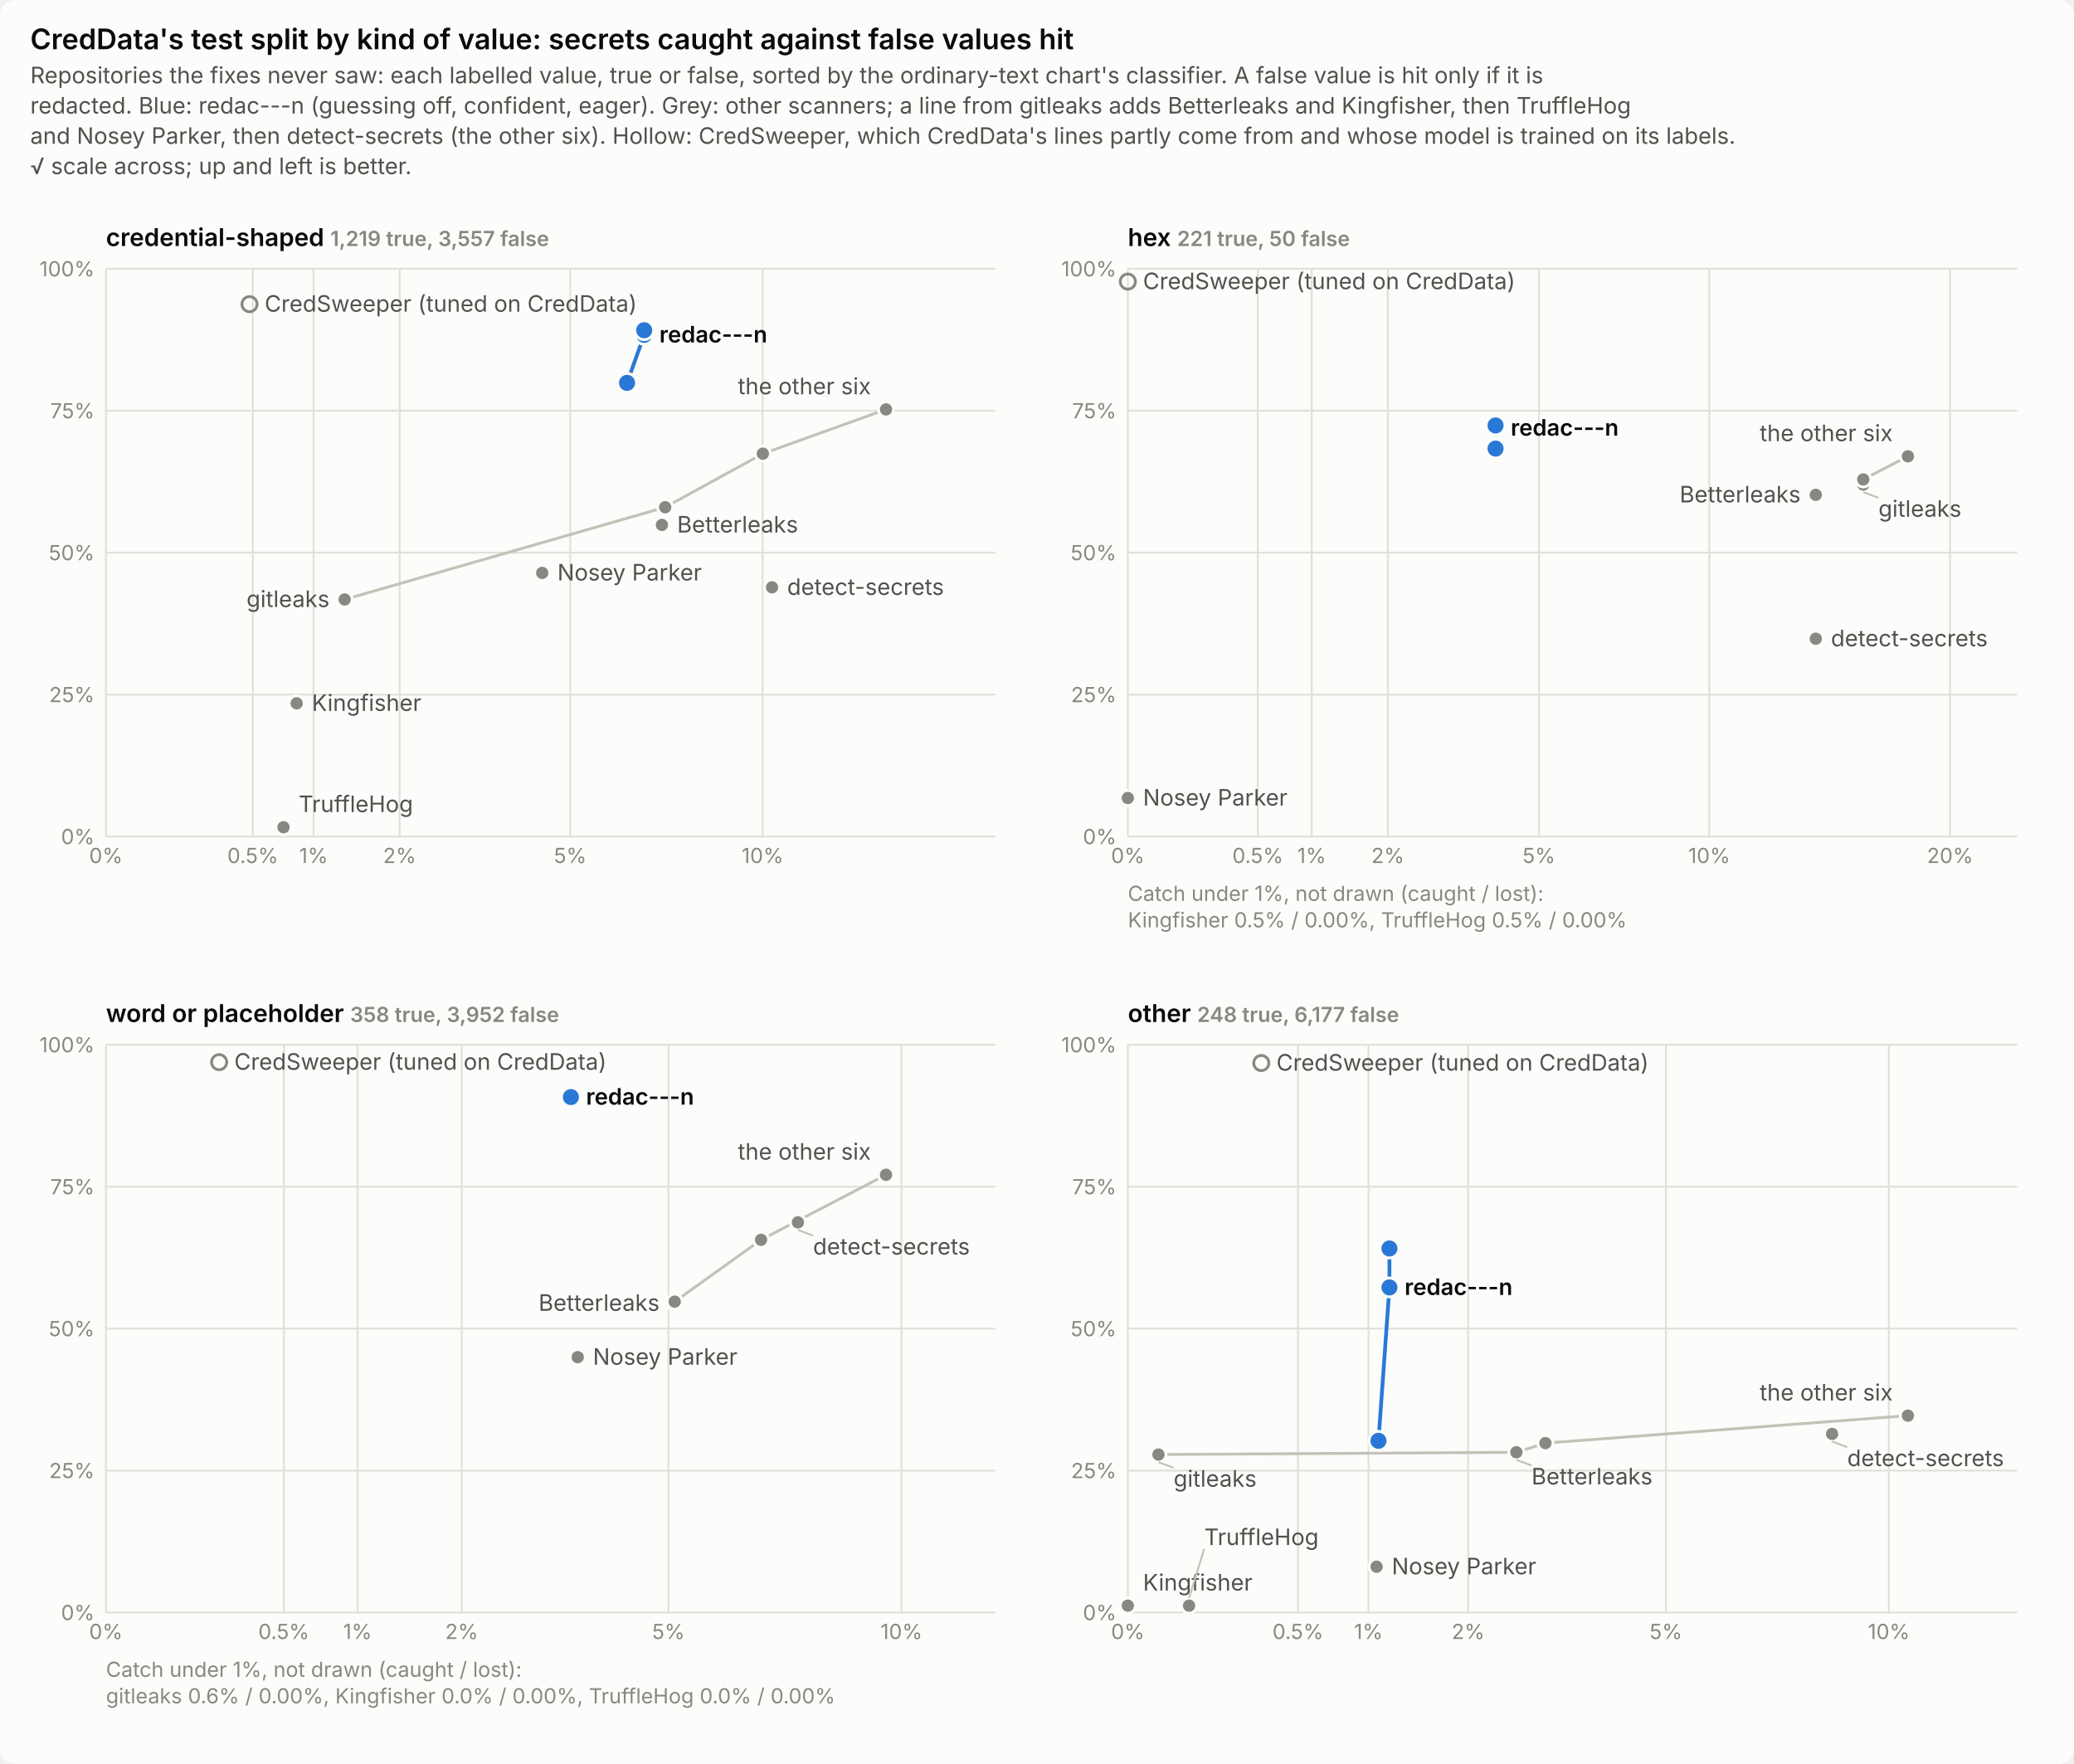
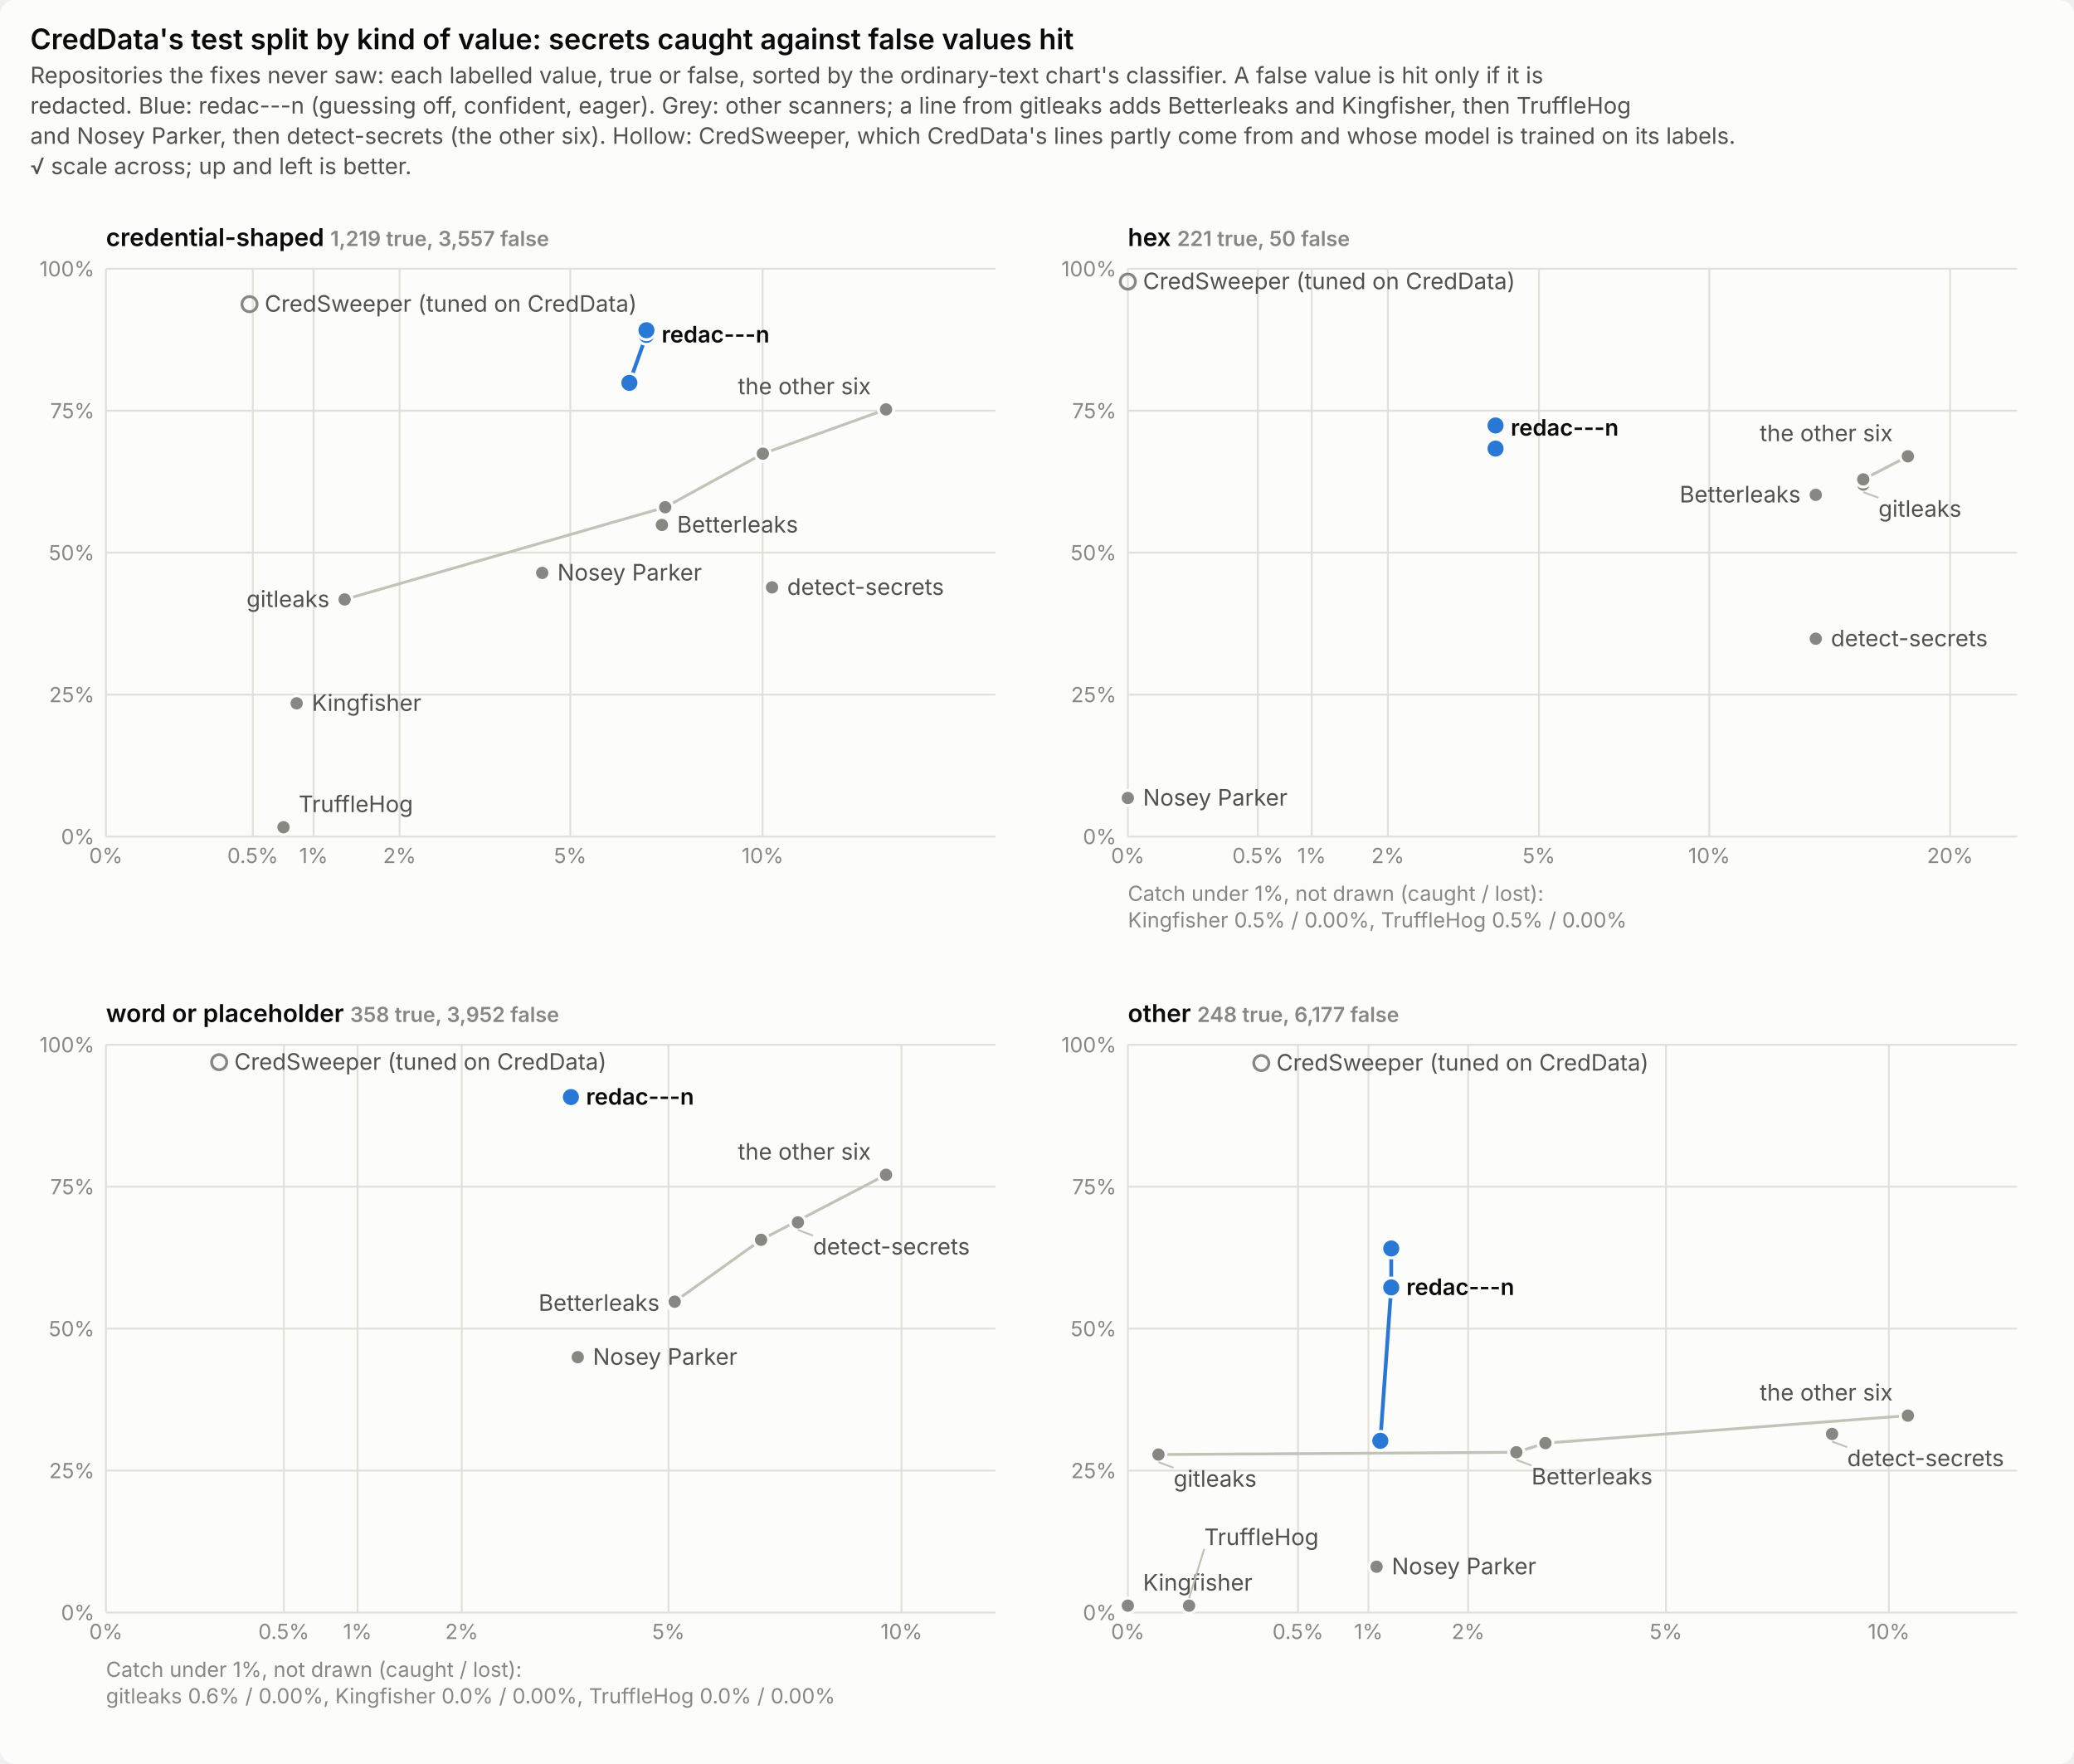
<svg xmlns="http://www.w3.org/2000/svg" viewBox="0 0 1096 932" width="1096" height="932" role="img" aria-labelledby="t">
  <style>
.bg { fill: #fcfcfb; } .accent { fill: #2a78d6; } .accent-line { stroke: #2a78d6; } .other { fill: #898781; }
.hollow { fill: none; stroke: #898781; } .chain { fill: none; stroke: #c3c2b7; stroke-width: 1.5; }
.k0 { fill: #2a78d6; } .k1 { fill: #eb6834; } .k2 { fill: #1baf7a; } .k3 { fill: #b9b8b2; } .gap { stroke: #fcfcfb; stroke-width: 2; }
.ring { stroke: #fcfcfb; } .grid { stroke: #e1e0d9; stroke-width: 1; } .axis, .lead { stroke: #c3c2b7; stroke-width: 1; }
text { font-family: system-ui, -apple-system, "Segoe UI", sans-serif; fill: #52514e; font-size: 12px; }
.title { fill: #0b0b0b; font-size: 15px; font-weight: 600; } .panel { fill: #0b0b0b; font-size: 13px; font-weight: 600; }
.tick { fill: #898781; font-size: 11px; font-variant-numeric: tabular-nums; }
.ours { fill: #0b0b0b; font-weight: 600; }
@media (prefers-color-scheme: dark) {
  .bg { fill: #1a1a19; } .accent { fill: #3987e5; } .accent-line { stroke: #3987e5; } .ring { stroke: #1a1a19; }
  .other { fill: #a3a29c; } .hollow { stroke: #a3a29c; } .chain { stroke: #4a4a47; }
  .k0 { fill: #3987e5; } .k1 { fill: #d95926; } .k2 { fill: #199e70; } .k3 { fill: #5e5d58; } .gap { stroke: #1a1a19; }
  .grid { stroke: #2c2c2a; } .axis, .lead { stroke: #383835; }
  text { fill: #c3c2b7; } .title, .panel, .ours { fill: #ffffff; }
}
</style>
  <rect width="1096" height="932" rx="8" class="bg" />
  <text x="16" y="26" class="title">CredData's test split by kind of value: secrets caught against false values hit</text>
  <text x="16" y="44">Repositories the fixes never saw: each labelled value, true or false, sorted by the ordinary-text chart's classifier. A false value is hit only if it is</text>
  <text x="16" y="60">redacted. Blue: redac---n (guessing off, confident, eager). Grey: other scanners; a line from gitleaks adds Betterleaks and Kingfisher, then TruffleHog</text>
  <text x="16" y="76">and Nosey Parker, then detect-secrets (the other six). Hollow: CredSweeper, which CredData's lines partly come from and whose model is trained on its labels.</text>
  <text x="16" y="92">√ scale across; up and left is better.</text>
  <text x="56" y="130" class="panel">credential-shaped <tspan class="tick">1,219 true, 3,557 false</tspan>
  </text>
  <line class="grid" x1="56" x2="526" y1="442" y2="442" />
  <text class="tick" x="50" y="446" text-anchor="end">0%</text>
  <line class="grid" x1="56" x2="526" y1="367" y2="367" />
  <text class="tick" x="50" y="371" text-anchor="end">25%</text>
  <line class="grid" x1="56" x2="526" y1="292" y2="292" />
  <text class="tick" x="50" y="296" text-anchor="end">50%</text>
  <line class="grid" x1="56" x2="526" y1="217" y2="217" />
  <text class="tick" x="50" y="221" text-anchor="end">75%</text>
  <line class="grid" x1="56" x2="526" y1="142" y2="142" />
  <text class="tick" x="50" y="146" text-anchor="end">100%</text>
  <line class="grid" x1="402.989" x2="402.989" y1="142" y2="442" />
  <text class="tick" x="402.989" y="456" text-anchor="middle">10%</text>
  <line class="grid" x1="301.359" x2="301.359" y1="142" y2="442" />
  <text class="tick" x="301.359" y="456" text-anchor="middle">5%</text>
  <line class="grid" x1="211.178" x2="211.178" y1="142" y2="442" />
  <text class="tick" x="211.178" y="456" text-anchor="middle">2%</text>
  <line class="grid" x1="165.728" x2="165.728" y1="142" y2="442" />
  <text class="tick" x="165.728" y="456" text-anchor="middle">1%</text>
  <line class="grid" x1="133.589" x2="133.589" y1="142" y2="442" />
  <text class="tick" x="133.589" y="456" text-anchor="middle">0.5%</text>
  <line class="grid" x1="56" x2="56" y1="142" y2="442" />
  <text class="tick" x="56" y="456" text-anchor="middle">0%</text>
  <polyline fill="none" class="chain" stroke-width="2" points="182.131,316.733 351.518,268.005 403.136,239.703 468.217,216.323" />
-   <polyline fill="none" class="accent-line" stroke-width="2" points="331.358,202.295 340.429,176.947 340.429,174.486" />
+   <polyline fill="none" class="accent-line" stroke-width="2" points="332.585,202.295 341.616,176.947 341.616,174.486" />
  <circle cx="182.131" cy="316.733" r="4" class="other ring" stroke-width="1.5" />
  <circle cx="349.795" cy="277.357" r="4" class="other ring" stroke-width="1.5" />
  <circle cx="156.771" cy="371.614" r="4" class="other ring" stroke-width="1.5" />
  <circle cx="149.813" cy="437.078" r="4" class="other ring" stroke-width="1.5" />
  <circle cx="286.528" cy="302.705" r="4" class="other ring" stroke-width="1.5" />
  <circle cx="407.977" cy="310.335" r="4" class="other ring" stroke-width="1.5" />
  <circle cx="131.858" cy="160.704" r="4" class="hollow" stroke-width="1.5" />
  <circle cx="351.518" cy="268.005" r="4" class="other ring" stroke-width="1.5" />
  <circle cx="403.136" cy="239.703" r="4" class="other ring" stroke-width="1.5" />
  <circle cx="468.217" cy="216.323" r="4" class="other ring" stroke-width="1.5" />
-   <circle cx="331.358" cy="202.295" r="5" class="accent ring" stroke-width="1.5" />
-   <circle cx="340.429" cy="176.947" r="5" class="accent ring" stroke-width="1.5" />
-   <circle cx="340.429" cy="174.486" r="5" class="accent ring" stroke-width="1.5" />
-   <text x="348.429" y="180.947" text-anchor="start" class="ours" font-size="11">redac---n</text>
+   <circle cx="332.585" cy="202.295" r="5" class="accent ring" stroke-width="1.5" />
+   <circle cx="341.616" cy="176.947" r="5" class="accent ring" stroke-width="1.5" />
+   <circle cx="341.616" cy="174.486" r="5" class="accent ring" stroke-width="1.5" />
+   <text x="349.616" y="180.947" text-anchor="start" class="ours" font-size="11">redac---n</text>
  <text x="139.858" y="164.704" text-anchor="start" font-size="11">CredSweeper (tuned on CredData)</text>
  <text x="460.217" y="208.323" text-anchor="end" font-size="11">the other six</text>
  <text x="357.795" y="281.357" text-anchor="start" font-size="11">Betterleaks</text>
  <text x="294.528" y="306.705" text-anchor="start" font-size="11">Nosey Parker</text>
  <text x="415.977" y="314.335" text-anchor="start" font-size="11">detect-secrets</text>
  <text x="174.131" y="320.733" text-anchor="end" font-size="11">gitleaks</text>
  <text x="164.771" y="375.614" text-anchor="start" font-size="11">Kingfisher</text>
  <text x="157.813" y="429.078" text-anchor="start" font-size="11">TruffleHog</text>
  <text x="596" y="130" class="panel">hex <tspan class="tick">221 true, 50 false</tspan>
  </text>
  <line class="grid" x1="596" x2="1066" y1="442" y2="442" />
  <text class="tick" x="590" y="446" text-anchor="end">0%</text>
  <line class="grid" x1="596" x2="1066" y1="367" y2="367" />
  <text class="tick" x="590" y="371" text-anchor="end">25%</text>
  <line class="grid" x1="596" x2="1066" y1="292" y2="292" />
  <text class="tick" x="590" y="296" text-anchor="end">50%</text>
  <line class="grid" x1="596" x2="1066" y1="217" y2="217" />
  <text class="tick" x="590" y="221" text-anchor="end">75%</text>
  <line class="grid" x1="596" x2="1066" y1="142" y2="142" />
  <text class="tick" x="590" y="146" text-anchor="end">100%</text>
  <line class="grid" x1="1030.515" x2="1030.515" y1="142" y2="442" />
  <text class="tick" x="1030.515" y="456" text-anchor="middle">20%</text>
  <line class="grid" x1="903.249" x2="903.249" y1="142" y2="442" />
  <text class="tick" x="903.249" y="456" text-anchor="middle">10%</text>
  <line class="grid" x1="813.258" x2="813.258" y1="142" y2="442" />
  <text class="tick" x="813.258" y="456" text-anchor="middle">5%</text>
  <line class="grid" x1="733.406" x2="733.406" y1="142" y2="442" />
  <text class="tick" x="733.406" y="456" text-anchor="middle">2%</text>
  <line class="grid" x1="693.161" x2="693.161" y1="142" y2="442" />
  <text class="tick" x="693.161" y="456" text-anchor="middle">1%</text>
  <line class="grid" x1="664.703" x2="664.703" y1="142" y2="442" />
  <text class="tick" x="664.703" y="456" text-anchor="middle">0.5%</text>
  <line class="grid" x1="596" x2="596" y1="142" y2="442" />
  <text class="tick" x="596" y="456" text-anchor="middle">0%</text>
  <polyline fill="none" class="chain" stroke-width="2" points="984.642,256.027 984.642,256.027 984.642,253.312 1008.217,241.095" />
  <polyline fill="none" class="accent-line" stroke-width="2" points="790.321,237.023 790.321,226.163 790.321,224.805" />
  <circle cx="984.642" cy="256.027" r="4" class="other ring" stroke-width="1.5" />
  <circle cx="959.541" cy="261.457" r="4" class="other ring" stroke-width="1.5" />
  <circle cx="596" cy="421.638" r="4" class="other ring" stroke-width="1.5" />
  <circle cx="959.541" cy="337.475" r="4" class="other ring" stroke-width="1.5" />
  <circle cx="596" cy="148.787" r="4" class="hollow" stroke-width="1.5" />
  <circle cx="984.642" cy="256.027" r="4" class="other ring" stroke-width="1.5" />
  <circle cx="984.642" cy="253.312" r="4" class="other ring" stroke-width="1.5" />
  <circle cx="1008.217" cy="241.095" r="4" class="other ring" stroke-width="1.5" />
  <circle cx="790.321" cy="237.023" r="5" class="accent ring" stroke-width="1.5" />
  <circle cx="790.321" cy="226.163" r="5" class="accent ring" stroke-width="1.5" />
  <circle cx="790.321" cy="224.805" r="5" class="accent ring" stroke-width="1.5" />
  <text x="798.321" y="230.163" text-anchor="start" class="ours" font-size="11">redac---n</text>
  <text x="604" y="152.787" text-anchor="start" font-size="11">CredSweeper (tuned on CredData)</text>
  <text x="1000.217" y="233.095" text-anchor="end" font-size="11">the other six</text>
  <line class="lead" x1="984.642" y1="260.027" x2="992.642" y2="263.027" />
  <text x="992.642" y="273.027" text-anchor="start" font-size="11">gitleaks</text>
  <text x="951.541" y="265.457" text-anchor="end" font-size="11">Betterleaks</text>
  <text x="967.541" y="341.475" text-anchor="start" font-size="11">detect-secrets</text>
  <text x="604" y="425.638" text-anchor="start" font-size="11">Nosey Parker</text>
  <text x="596" y="476" class="tick">Catch under 1%, not drawn (caught / lost):</text>
  <text x="596" y="490" class="tick">Kingfisher 0.5% / 0.00%, TruffleHog 0.5% / 0.00%</text>
  <text x="56" y="540" class="panel">word or placeholder <tspan class="tick">358 true, 3,952 false</tspan>
  </text>
  <line class="grid" x1="56" x2="526" y1="852" y2="852" />
  <text class="tick" x="50" y="856" text-anchor="end">0%</text>
  <line class="grid" x1="56" x2="526" y1="777" y2="777" />
  <text class="tick" x="50" y="781" text-anchor="end">25%</text>
  <line class="grid" x1="56" x2="526" y1="702" y2="702" />
  <text class="tick" x="50" y="706" text-anchor="end">50%</text>
  <line class="grid" x1="56" x2="526" y1="627" y2="627" />
  <text class="tick" x="50" y="631" text-anchor="end">75%</text>
  <line class="grid" x1="56" x2="526" y1="552" y2="552" />
  <text class="tick" x="50" y="556" text-anchor="end">100%</text>
  <line class="grid" x1="476.381" x2="476.381" y1="552" y2="852" />
  <text class="tick" x="476.381" y="866" text-anchor="middle">10%</text>
  <line class="grid" x1="353.254" x2="353.254" y1="552" y2="852" />
  <text class="tick" x="353.254" y="866" text-anchor="middle">5%</text>
  <line class="grid" x1="244" x2="244" y1="552" y2="852" />
  <text class="tick" x="244" y="866" text-anchor="middle">2%</text>
  <line class="grid" x1="188.936" x2="188.936" y1="552" y2="852" />
  <text class="tick" x="188.936" y="866" text-anchor="middle">1%</text>
  <line class="grid" x1="150" x2="150" y1="552" y2="852" />
  <text class="tick" x="150" y="866" text-anchor="middle">0.5%</text>
  <line class="grid" x1="56" x2="56" y1="552" y2="852" />
  <text class="tick" x="56" y="866" text-anchor="middle">0%</text>
  <polyline fill="none" class="chain" stroke-width="2" points="356.545,687.754 402.18,655.073 468.217,620.715" />
  <polyline fill="none" class="accent-line" stroke-width="2" points="301.698,579.654 301.698,579.654 301.698,579.654" />
  <circle cx="356.545" cy="688.592" r="4" class="other ring" stroke-width="1.5" />
  <circle cx="305.311" cy="717.084" r="4" class="other ring" stroke-width="1.5" />
  <circle cx="421.654" cy="645.855" r="4" class="other ring" stroke-width="1.5" />
  <circle cx="115.811" cy="561.218" r="4" class="hollow" stroke-width="1.5" />
  <circle cx="356.545" cy="687.754" r="4" class="other ring" stroke-width="1.5" />
  <circle cx="402.18" cy="655.073" r="4" class="other ring" stroke-width="1.5" />
  <circle cx="468.217" cy="620.715" r="4" class="other ring" stroke-width="1.5" />
  <circle cx="301.698" cy="579.654" r="5" class="accent ring" stroke-width="1.5" />
  <circle cx="301.698" cy="579.654" r="5" class="accent ring" stroke-width="1.5" />
  <circle cx="301.698" cy="579.654" r="5" class="accent ring" stroke-width="1.5" />
  <text x="309.698" y="583.654" text-anchor="start" class="ours" font-size="11">redac---n</text>
  <text x="123.811" y="565.218" text-anchor="start" font-size="11">CredSweeper (tuned on CredData)</text>
  <text x="460.217" y="612.715" text-anchor="end" font-size="11">the other six</text>
  <line class="lead" x1="421.654" y1="649.855" x2="429.654" y2="652.855" />
  <text x="429.654" y="662.855" text-anchor="start" font-size="11">detect-secrets</text>
  <text x="348.545" y="692.592" text-anchor="end" font-size="11">Betterleaks</text>
  <text x="313.311" y="721.084" text-anchor="start" font-size="11">Nosey Parker</text>
  <text x="56" y="886" class="tick">Catch under 1%, not drawn (caught / lost):</text>
  <text x="56" y="900" class="tick">gitleaks 0.6% / 0.00%, Kingfisher 0.0% / 0.00%, TruffleHog 0.0% / 0.00%</text>
  <text x="596" y="540" class="panel">other <tspan class="tick">248 true, 6,177 false</tspan>
  </text>
  <line class="grid" x1="596" x2="1066" y1="852" y2="852" />
  <text class="tick" x="590" y="856" text-anchor="end">0%</text>
  <line class="grid" x1="596" x2="1066" y1="777" y2="777" />
  <text class="tick" x="590" y="781" text-anchor="end">25%</text>
  <line class="grid" x1="596" x2="1066" y1="702" y2="702" />
  <text class="tick" x="590" y="706" text-anchor="end">50%</text>
  <line class="grid" x1="596" x2="1066" y1="627" y2="627" />
  <text class="tick" x="590" y="631" text-anchor="end">75%</text>
  <line class="grid" x1="596" x2="1066" y1="552" y2="552" />
  <text class="tick" x="590" y="556" text-anchor="end">100%</text>
  <line class="grid" x1="998.154" x2="998.154" y1="552" y2="852" />
  <text class="tick" x="998.154" y="866" text-anchor="middle">10%</text>
  <line class="grid" x1="880.366" x2="880.366" y1="552" y2="852" />
  <text class="tick" x="880.366" y="866" text-anchor="middle">5%</text>
  <line class="grid" x1="775.849" x2="775.849" y1="552" y2="852" />
  <text class="tick" x="775.849" y="866" text-anchor="middle">2%</text>
  <line class="grid" x1="723.172" x2="723.172" y1="552" y2="852" />
  <text class="tick" x="723.172" y="866" text-anchor="middle">1%</text>
  <line class="grid" x1="685.924" x2="685.924" y1="552" y2="852" />
  <text class="tick" x="685.924" y="866" text-anchor="middle">0.5%</text>
  <line class="grid" x1="596" x2="596" y1="552" y2="852" />
  <text class="tick" x="596" y="866" text-anchor="middle">0%</text>
  <polyline fill="none" class="chain" stroke-width="2" points="612.181,768.532 801.313,767.323 816.679,762.484 1008.217,747.968" />
-   <polyline fill="none" class="accent-line" stroke-width="2" points="728.447,761.274 734.25,680.226 734.25,659.661" />
+   <polyline fill="none" class="accent-line" stroke-width="2" points="729.431,761.274 735.194,680.226 735.194,659.661" />
  <circle cx="612.181" cy="768.532" r="4" class="other ring" stroke-width="1.5" />
  <circle cx="801.313" cy="767.323" r="4" class="other ring" stroke-width="1.5" />
  <circle cx="596" cy="848.371" r="4" class="other ring" stroke-width="1.5" />
  <circle cx="628.362" cy="848.371" r="4" class="other ring" stroke-width="1.5" />
  <circle cx="727.455" cy="827.806" r="4" class="other ring" stroke-width="1.5" />
  <circle cx="968.162" cy="757.645" r="4" class="other ring" stroke-width="1.5" />
  <circle cx="666.531" cy="561.677" r="4" class="hollow" stroke-width="1.5" />
  <circle cx="801.313" cy="767.323" r="4" class="other ring" stroke-width="1.5" />
  <circle cx="816.679" cy="762.484" r="4" class="other ring" stroke-width="1.5" />
  <circle cx="1008.217" cy="747.968" r="4" class="other ring" stroke-width="1.5" />
-   <circle cx="728.447" cy="761.274" r="5" class="accent ring" stroke-width="1.5" />
-   <circle cx="734.25" cy="680.226" r="5" class="accent ring" stroke-width="1.5" />
-   <circle cx="734.25" cy="659.661" r="5" class="accent ring" stroke-width="1.5" />
-   <text x="742.25" y="684.226" text-anchor="start" class="ours" font-size="11">redac---n</text>
+   <circle cx="729.431" cy="761.274" r="5" class="accent ring" stroke-width="1.5" />
+   <circle cx="735.194" cy="680.226" r="5" class="accent ring" stroke-width="1.5" />
+   <circle cx="735.194" cy="659.661" r="5" class="accent ring" stroke-width="1.5" />
+   <text x="743.194" y="684.226" text-anchor="start" class="ours" font-size="11">redac---n</text>
  <text x="674.531" y="565.677" text-anchor="start" font-size="11">CredSweeper (tuned on CredData)</text>
  <text x="1000.217" y="739.968" text-anchor="end" font-size="11">the other six</text>
  <line class="lead" x1="968.162" y1="761.645" x2="976.162" y2="764.645" />
  <text x="976.162" y="774.645" text-anchor="start" font-size="11">detect-secrets</text>
  <line class="lead" x1="801.313" y1="771.323" x2="809.313" y2="774.323" />
  <text x="809.313" y="784.323" text-anchor="start" font-size="11">Betterleaks</text>
  <line class="lead" x1="612.181" y1="772.532" x2="620.181" y2="775.532" />
  <text x="620.181" y="785.532" text-anchor="start" font-size="11">gitleaks</text>
  <text x="735.455" y="831.806" text-anchor="start" font-size="11">Nosey Parker</text>
  <text x="604" y="840.371" text-anchor="start" font-size="11">Kingfisher</text>
  <line class="lead" x1="628.362" y1="844.371" x2="636.362" y2="818.371" />
  <text x="636.362" y="816.371" text-anchor="start" font-size="11">TruffleHog</text>
</svg>
